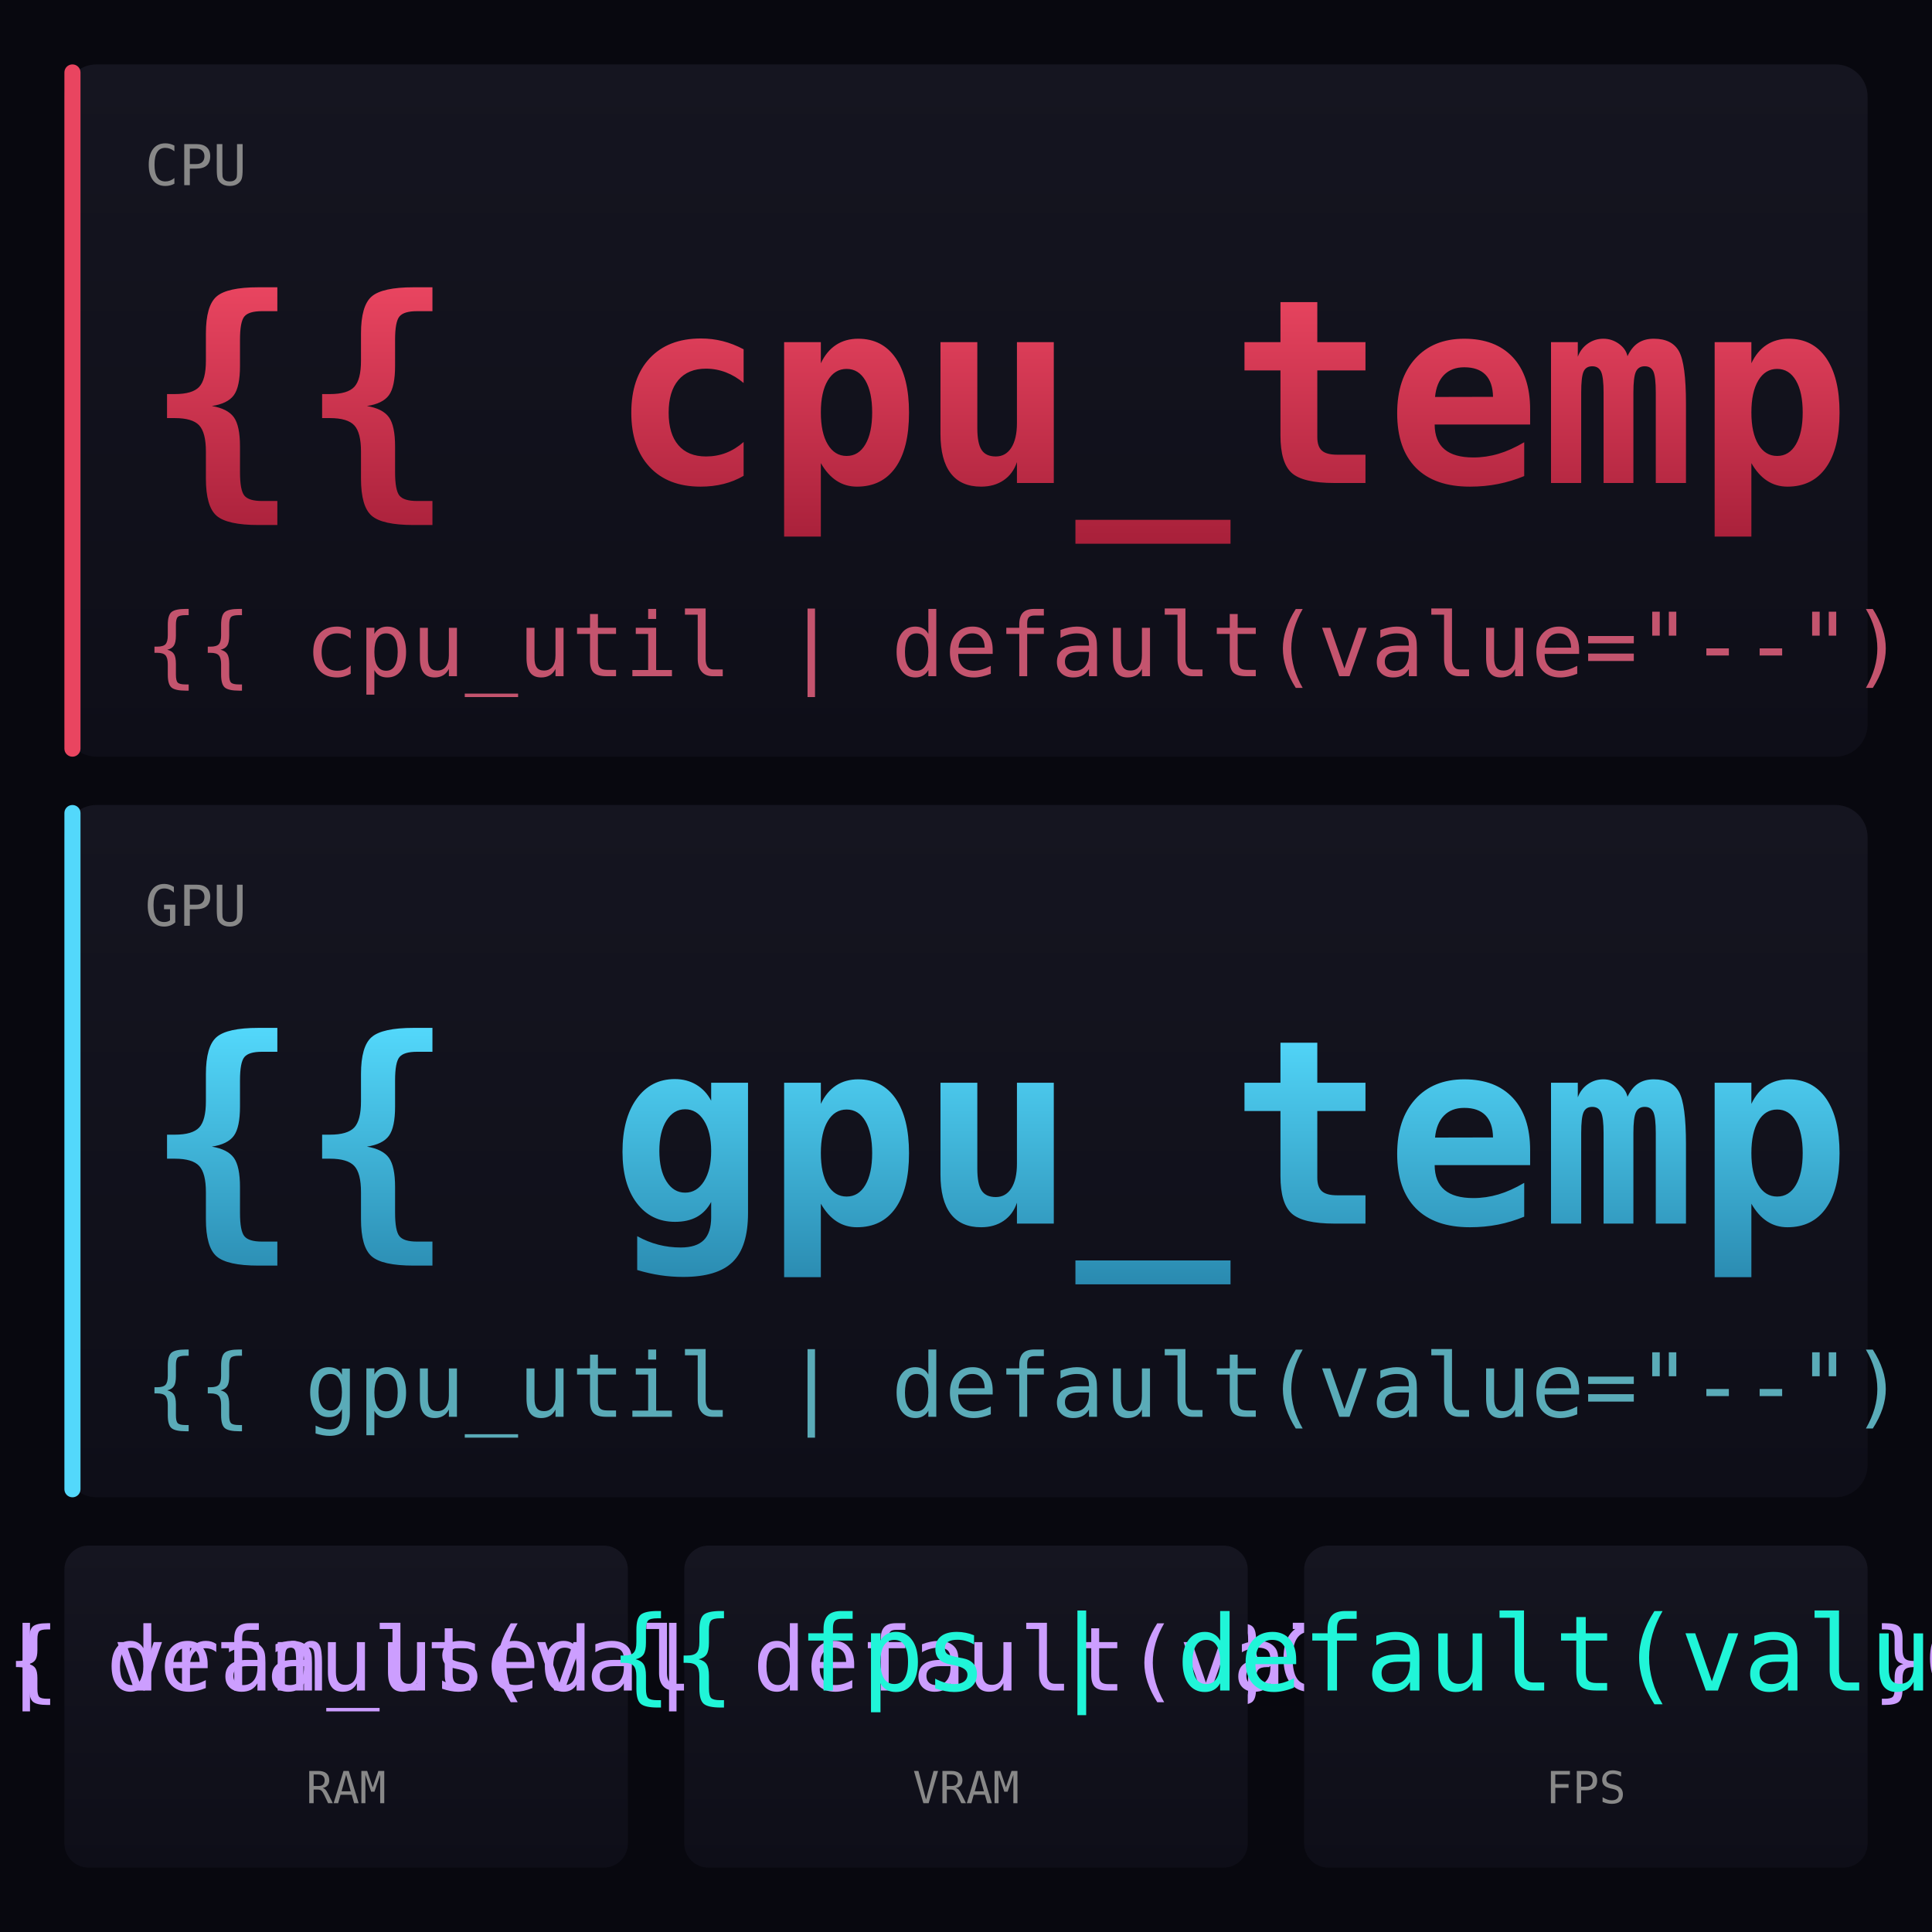
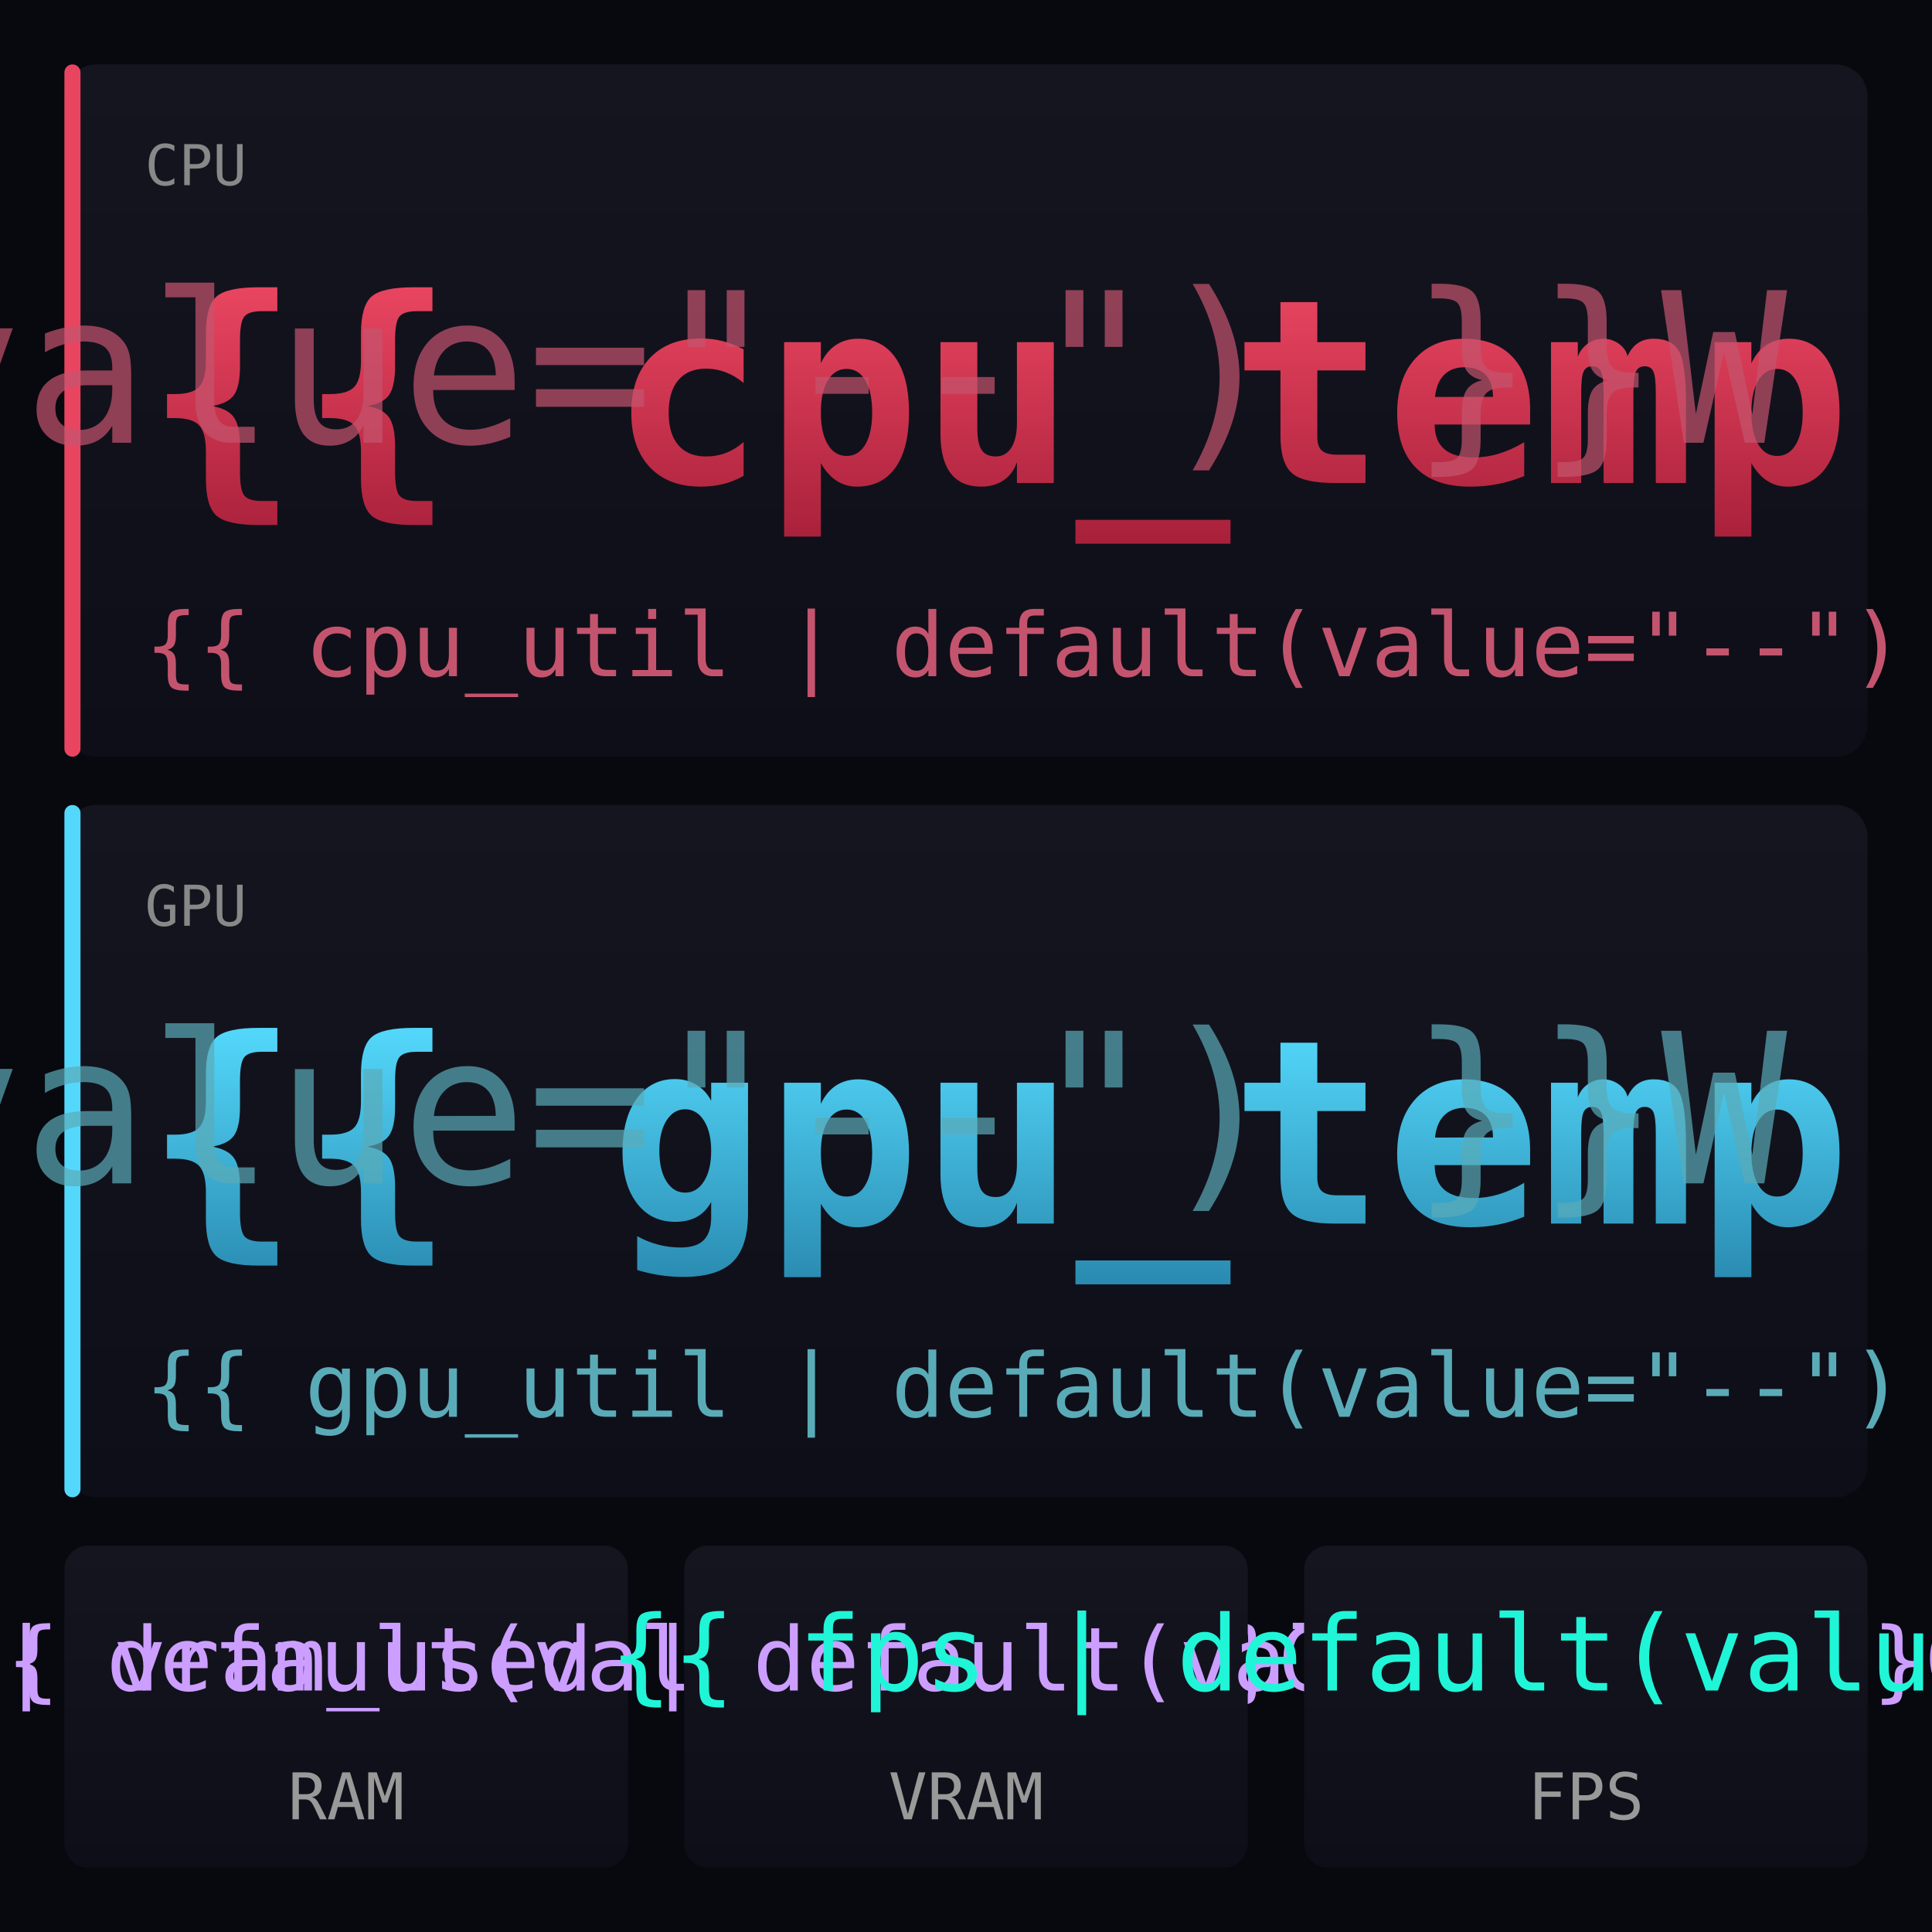
<svg xmlns="http://www.w3.org/2000/svg" viewBox="0 0 480 480" width="480" height="480">
  <defs>
    <linearGradient id="cpuGrad" x1="0" y1="0" x2="0" y2="1">
      <stop offset="0%" stop-color="#e94560" />
      <stop offset="100%" stop-color="#a8203a" />
    </linearGradient>
    <linearGradient id="gpuGrad" x1="0" y1="0" x2="0" y2="1">
      <stop offset="0%" stop-color="#53d8fb" />
      <stop offset="100%" stop-color="#2a8ab0" />
    </linearGradient>
    <linearGradient id="panelGrad" x1="0" y1="0" x2="0" y2="1">
      <stop offset="0%" stop-color="#151520" />
      <stop offset="100%" stop-color="#0e0e18" />
    </linearGradient>
  </defs>
  <rect width="480" height="480" rx="0" fill="#08080f" />
  <rect x="16" y="16" width="448" height="172" rx="8" fill="url(#panelGrad)" />
  <rect x="16" y="16" width="4" height="172" rx="2" fill="#e94560" />
  <text x="36" y="46" font-family="DejaVu Sans Mono, monospace" font-size="14" fill="#888888">CPU</text>
  <text x="36" y="120" font-family="DejaVu Sans Mono, monospace" font-size="64" fill="url(#cpuGrad)" font-weight="bold">{{ cpu_temp | default(value="--") }}°C</text>
  <text x="36" y="168" font-family="DejaVu Sans Mono, monospace" font-size="22" fill="#c4546e">{{ cpu_util | default(value="--") }}% LOAD</text>
+   <text x="444" y="110" font-family="DejaVu Sans Mono, monospace" font-size="52" fill="#c4546e" text-anchor="end" opacity="0.7">{{ cpu_power | default(value="--") }}W</text>
  <rect x="16" y="200" width="448" height="172" rx="8" fill="url(#panelGrad)" />
  <rect x="16" y="200" width="4" height="172" rx="2" fill="#53d8fb" />
  <text x="36" y="230" font-family="DejaVu Sans Mono, monospace" font-size="14" fill="#888888">GPU</text>
  <text x="36" y="304" font-family="DejaVu Sans Mono, monospace" font-size="64" fill="url(#gpuGrad)" font-weight="bold">{{ gpu_temp | default(value="--") }}°C</text>
-   <text x="36" y="352" font-family="DejaVu Sans Mono, monospace" font-size="22" fill="#5aabb8">{{ gpu_util | default(value="--") }}%  {{ gpu_power | default(value="--") }}W</text>
+   <text x="36" y="352" font-family="DejaVu Sans Mono, monospace" font-size="22" fill="#5aabb8">{{ gpu_util | default(value="--") }}% LOAD</text>
+   <text x="444" y="294" font-family="DejaVu Sans Mono, monospace" font-size="52" fill="#5aabb8" text-anchor="end" opacity="0.7">{{ gpu_power | default(value="--") }}W</text>
  <rect x="16" y="384" width="140" height="80" rx="6" fill="url(#panelGrad)" />
  <text x="86" y="420" font-family="DejaVu Sans Mono, monospace" font-size="22" fill="#cc9eff" text-anchor="middle">{{ ram_used | default(value="--") }}G</text>
-   <text x="86" y="448" font-family="DejaVu Sans Mono, monospace" font-size="11" fill="#888888" text-anchor="middle">RAM</text>
+   <text x="86" y="452" font-family="DejaVu Sans Mono, monospace" font-size="16" fill="#999999" text-anchor="middle">RAM</text>
  <rect x="170" y="384" width="140" height="80" rx="6" fill="url(#panelGrad)" />
  <text x="240" y="420" font-family="DejaVu Sans Mono, monospace" font-size="22" fill="#cc9eff" text-anchor="middle">{{ vram_used | default(value="--") }}G</text>
-   <text x="240" y="448" font-family="DejaVu Sans Mono, monospace" font-size="11" fill="#888888" text-anchor="middle">VRAM</text>
+   <text x="240" y="452" font-family="DejaVu Sans Mono, monospace" font-size="16" fill="#999999" text-anchor="middle">VRAM</text>
  <rect x="324" y="384" width="140" height="80" rx="6" fill="url(#panelGrad)" />
  <text x="394" y="420" font-family="DejaVu Sans Mono, monospace" font-size="26" fill="#20f5d8" text-anchor="middle">{{ fps | default(value="--") }}</text>
-   <text x="394" y="448" font-family="DejaVu Sans Mono, monospace" font-size="11" fill="#888888" text-anchor="middle">FPS</text>
+   <text x="394" y="452" font-family="DejaVu Sans Mono, monospace" font-size="16" fill="#999999" text-anchor="middle">FPS</text>
</svg>
